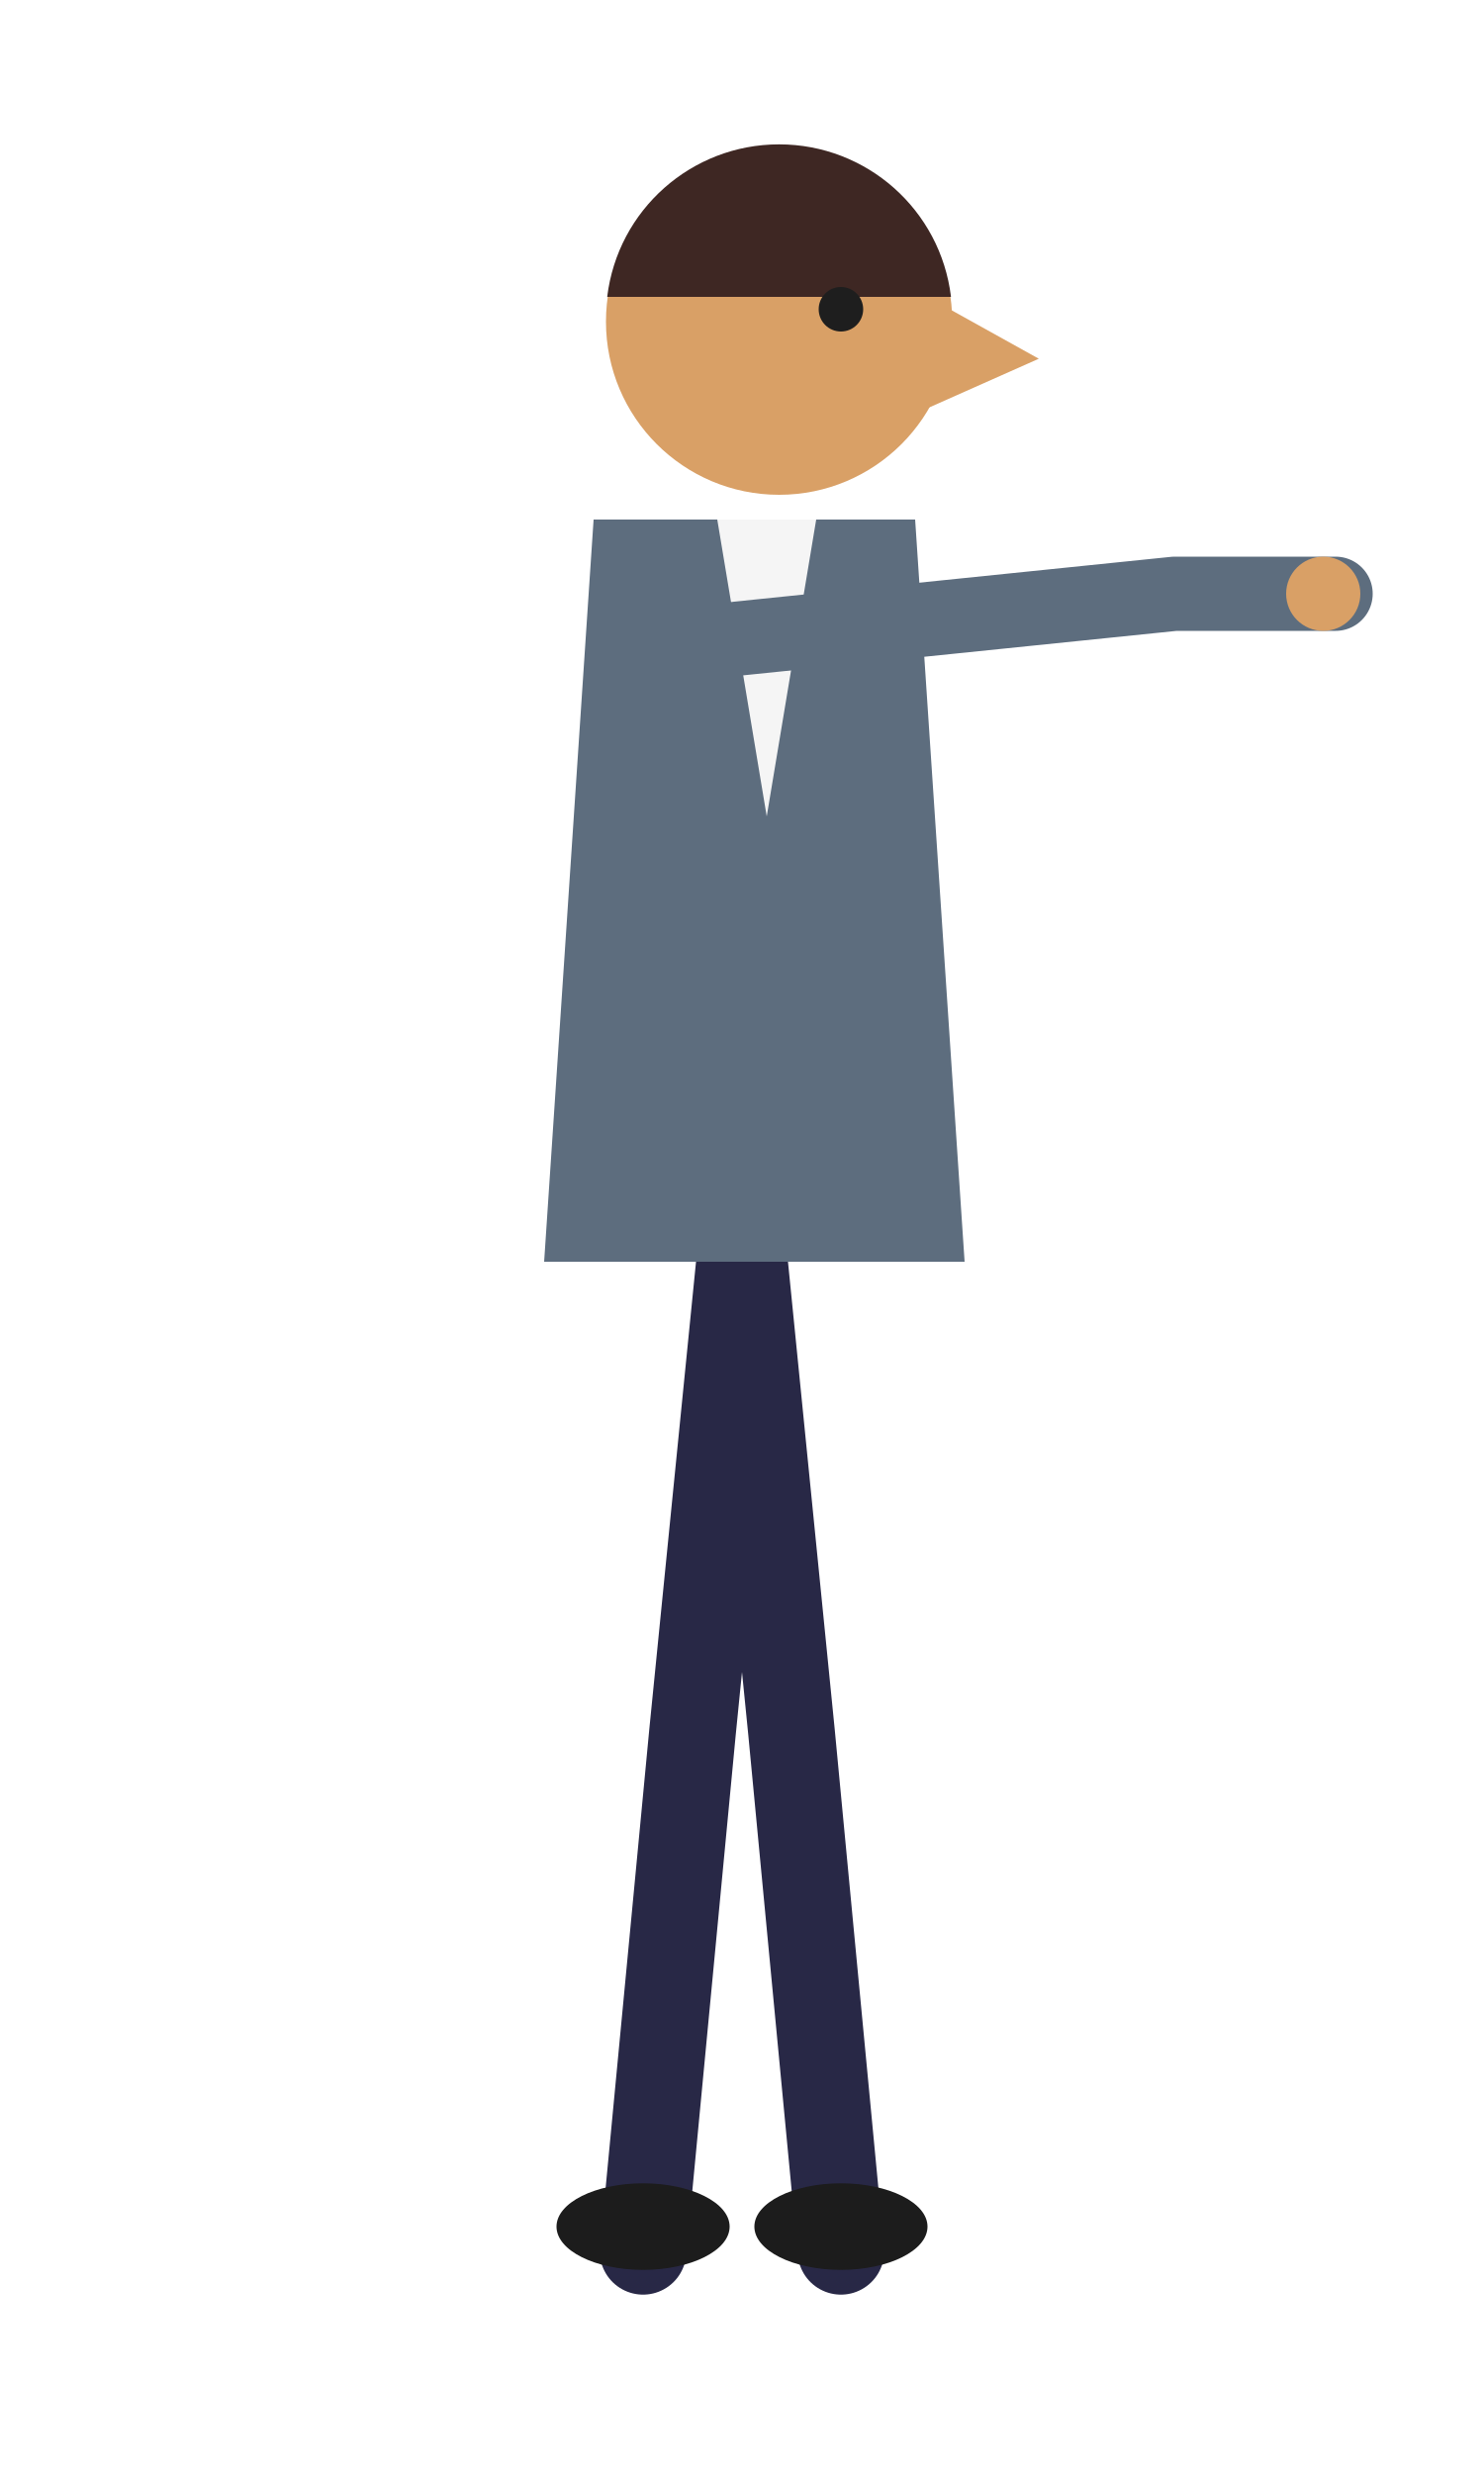
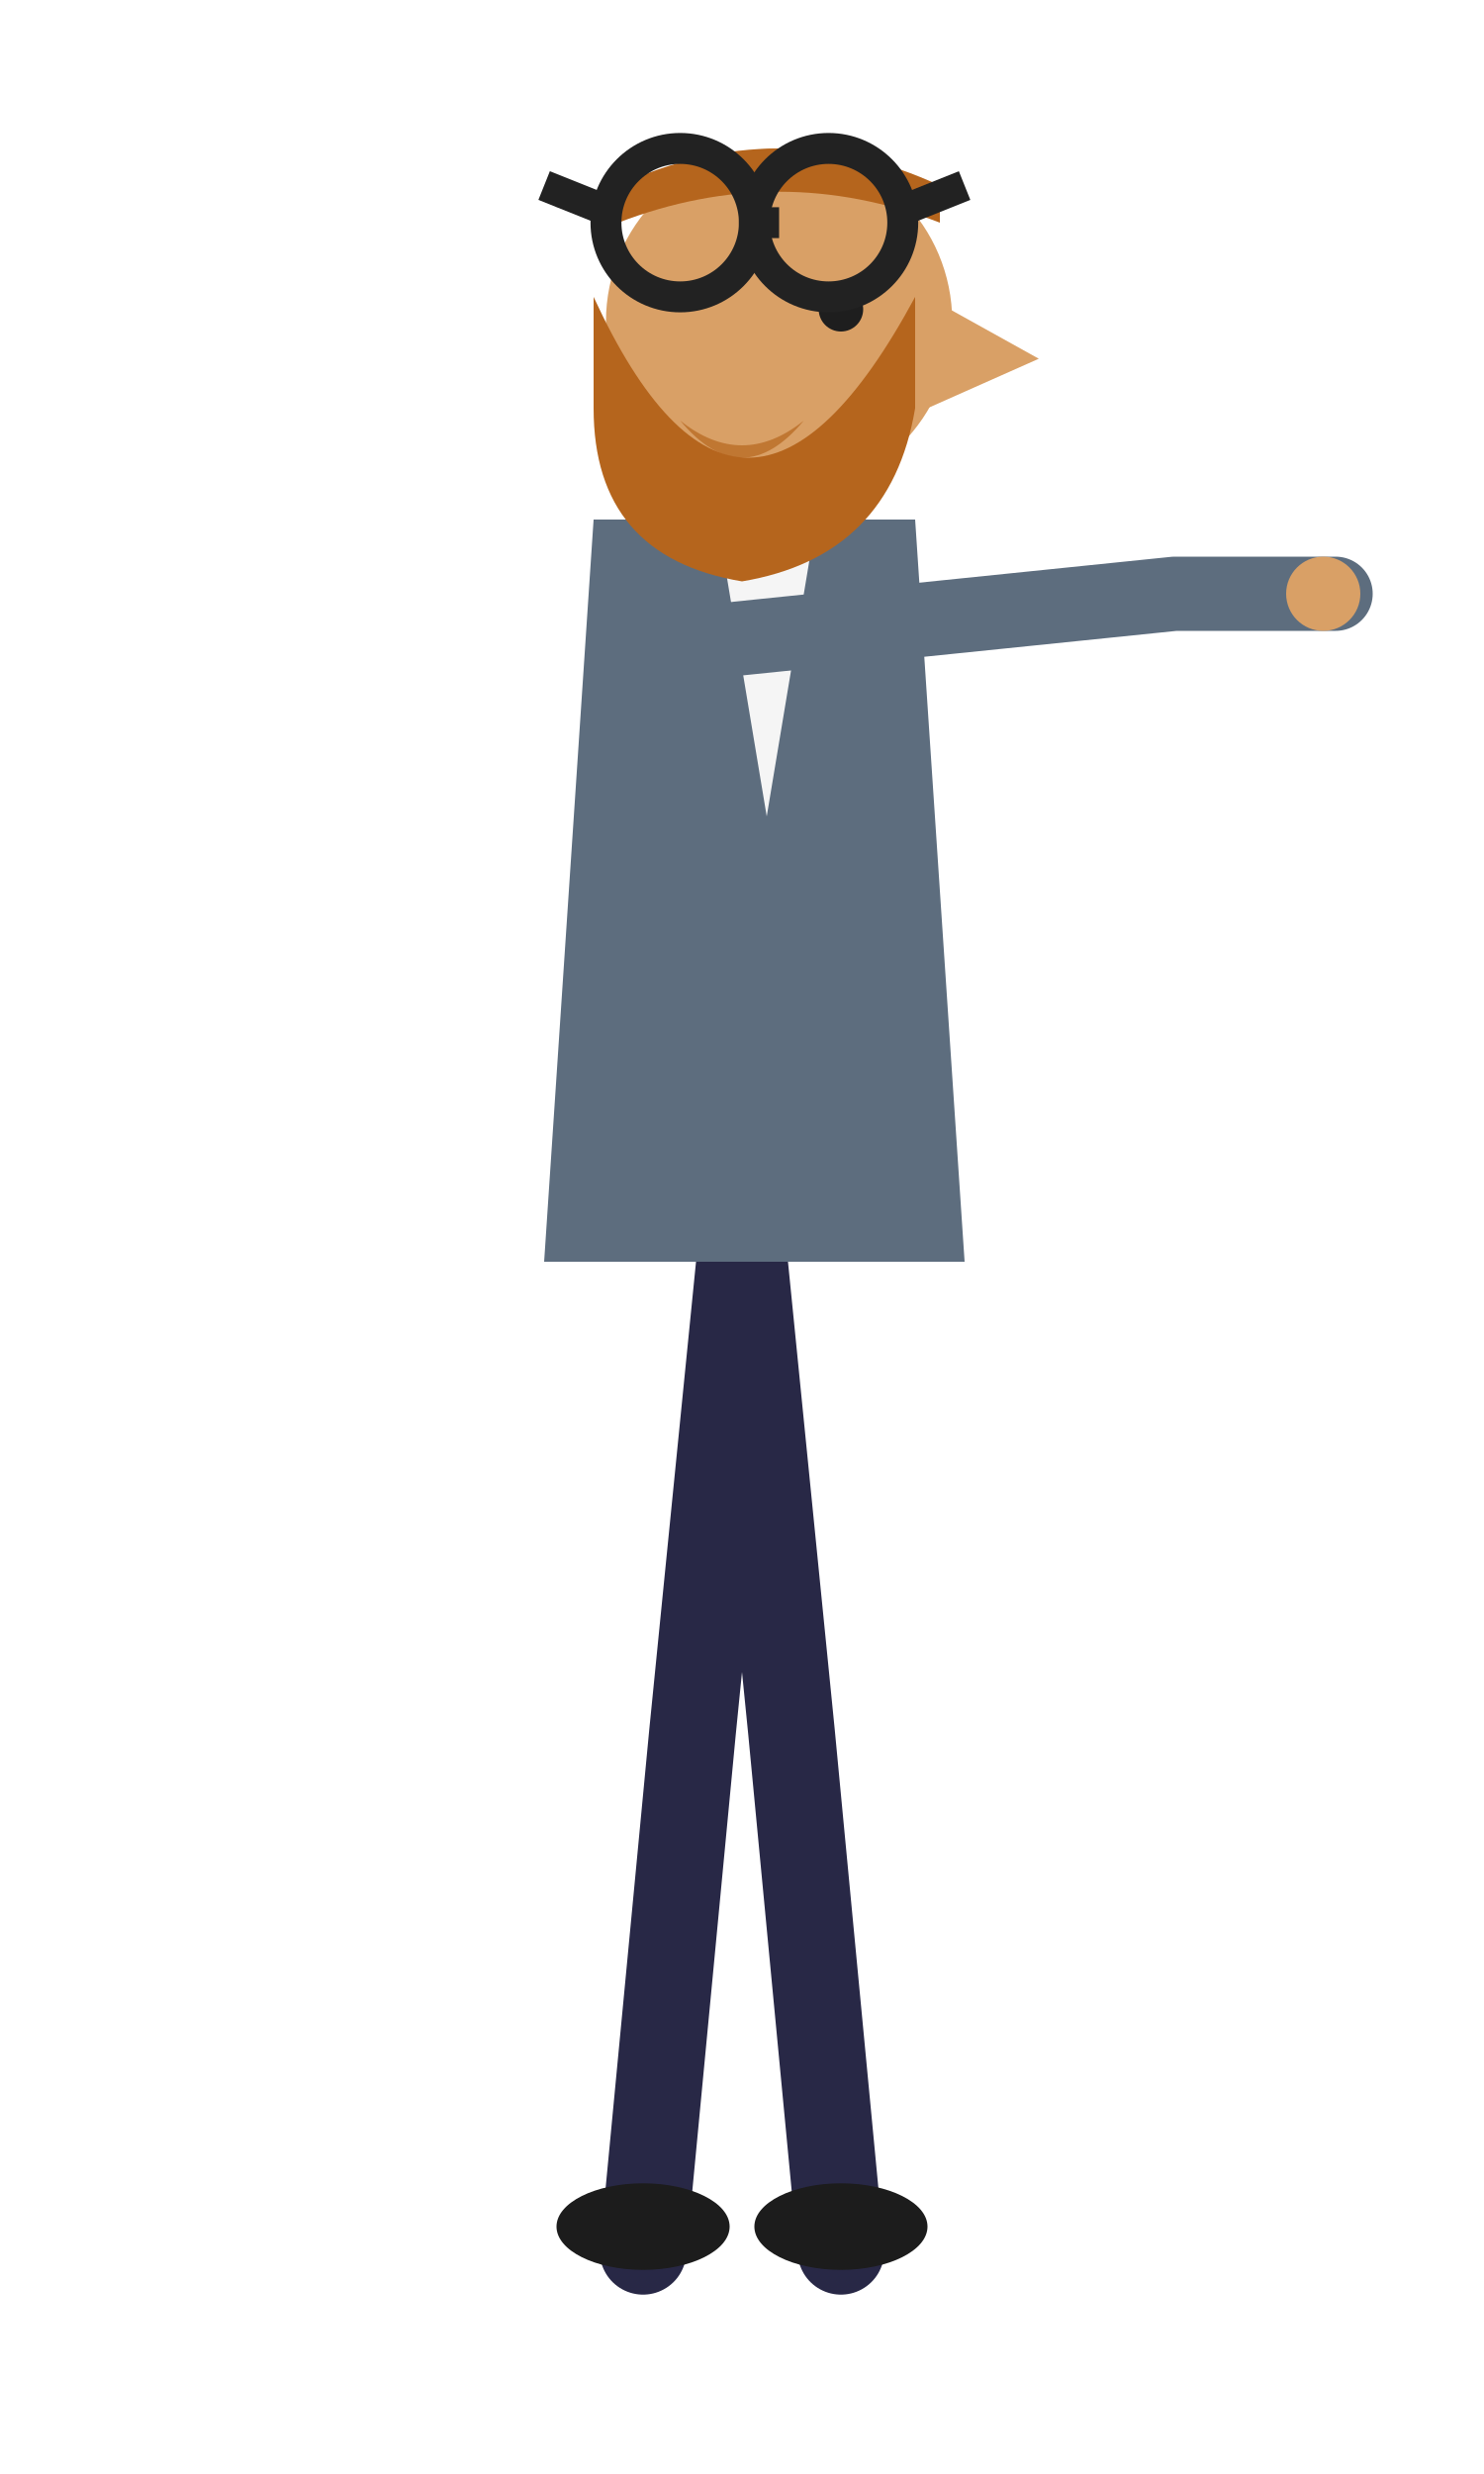
<svg xmlns="http://www.w3.org/2000/svg" viewBox="0 0 120 200" width="120" height="200">
  <g stroke="#282846" stroke-width="7" stroke-linecap="round" fill="none" stroke-linejoin="round">
    <path d="M60 100 L64 140 L68 182 M60 100 L56 140 L52 182" />
  </g>
  <ellipse cx="68" cy="180" rx="7" ry="3.5" fill="#1c1c1c" />
  <ellipse cx="52" cy="180" rx="7" ry="3.5" fill="#1c1c1c" />
  <path d="M48 42 L74 42 L78 102 L44 102 Z" fill="#5d6d7e" />
  <path d="M58 42 L66 42 L62 66 Z" fill="#f5f5f5" />
  <g stroke="#5d6d7e" stroke-width="6" stroke-linecap="round" fill="none">
    <path d="M56 52 L95 48 M95 48 L108 48" />
  </g>
  <circle cx="107" cy="48" r="3" fill="#d9a066" />
  <circle cx="63" cy="26" r="14" fill="#d9a066" />
  <path d="M75 24 L84 29 L75 33 Z" fill="#d9a066" />
-   <path d="M49.1 24 A14 14 0 0 1 76.9 24 Z" fill="#3e2723" />
+   <path d="M50 15 Q63 9 76 15 L76 18 Q63 13 50 18 Z" fill="#b5651d" />
  <circle cx="68" cy="25" r="1.8" fill="#1e1e1e" />
+   <g stroke="#222" stroke-width="2.5" fill="none">
+     <circle cx="55" cy="18" r="6" />
+     <circle cx="67" cy="18" r="6" />
+     <path d="M61 18 L63 18 M49 17 L44 15 M73 17 L78 15" />
+   </g>
+   <path d="M48 24 Q60 50 74 24 L74 33 Q72 45 60 47 Q48 45 48 33 Z" fill="#b5651d" />
+   <path d="M55 34 Q60 38 65 34 Q60 40 55 34 Z" fill="#b5651d" opacity="0.7" />
</svg>
